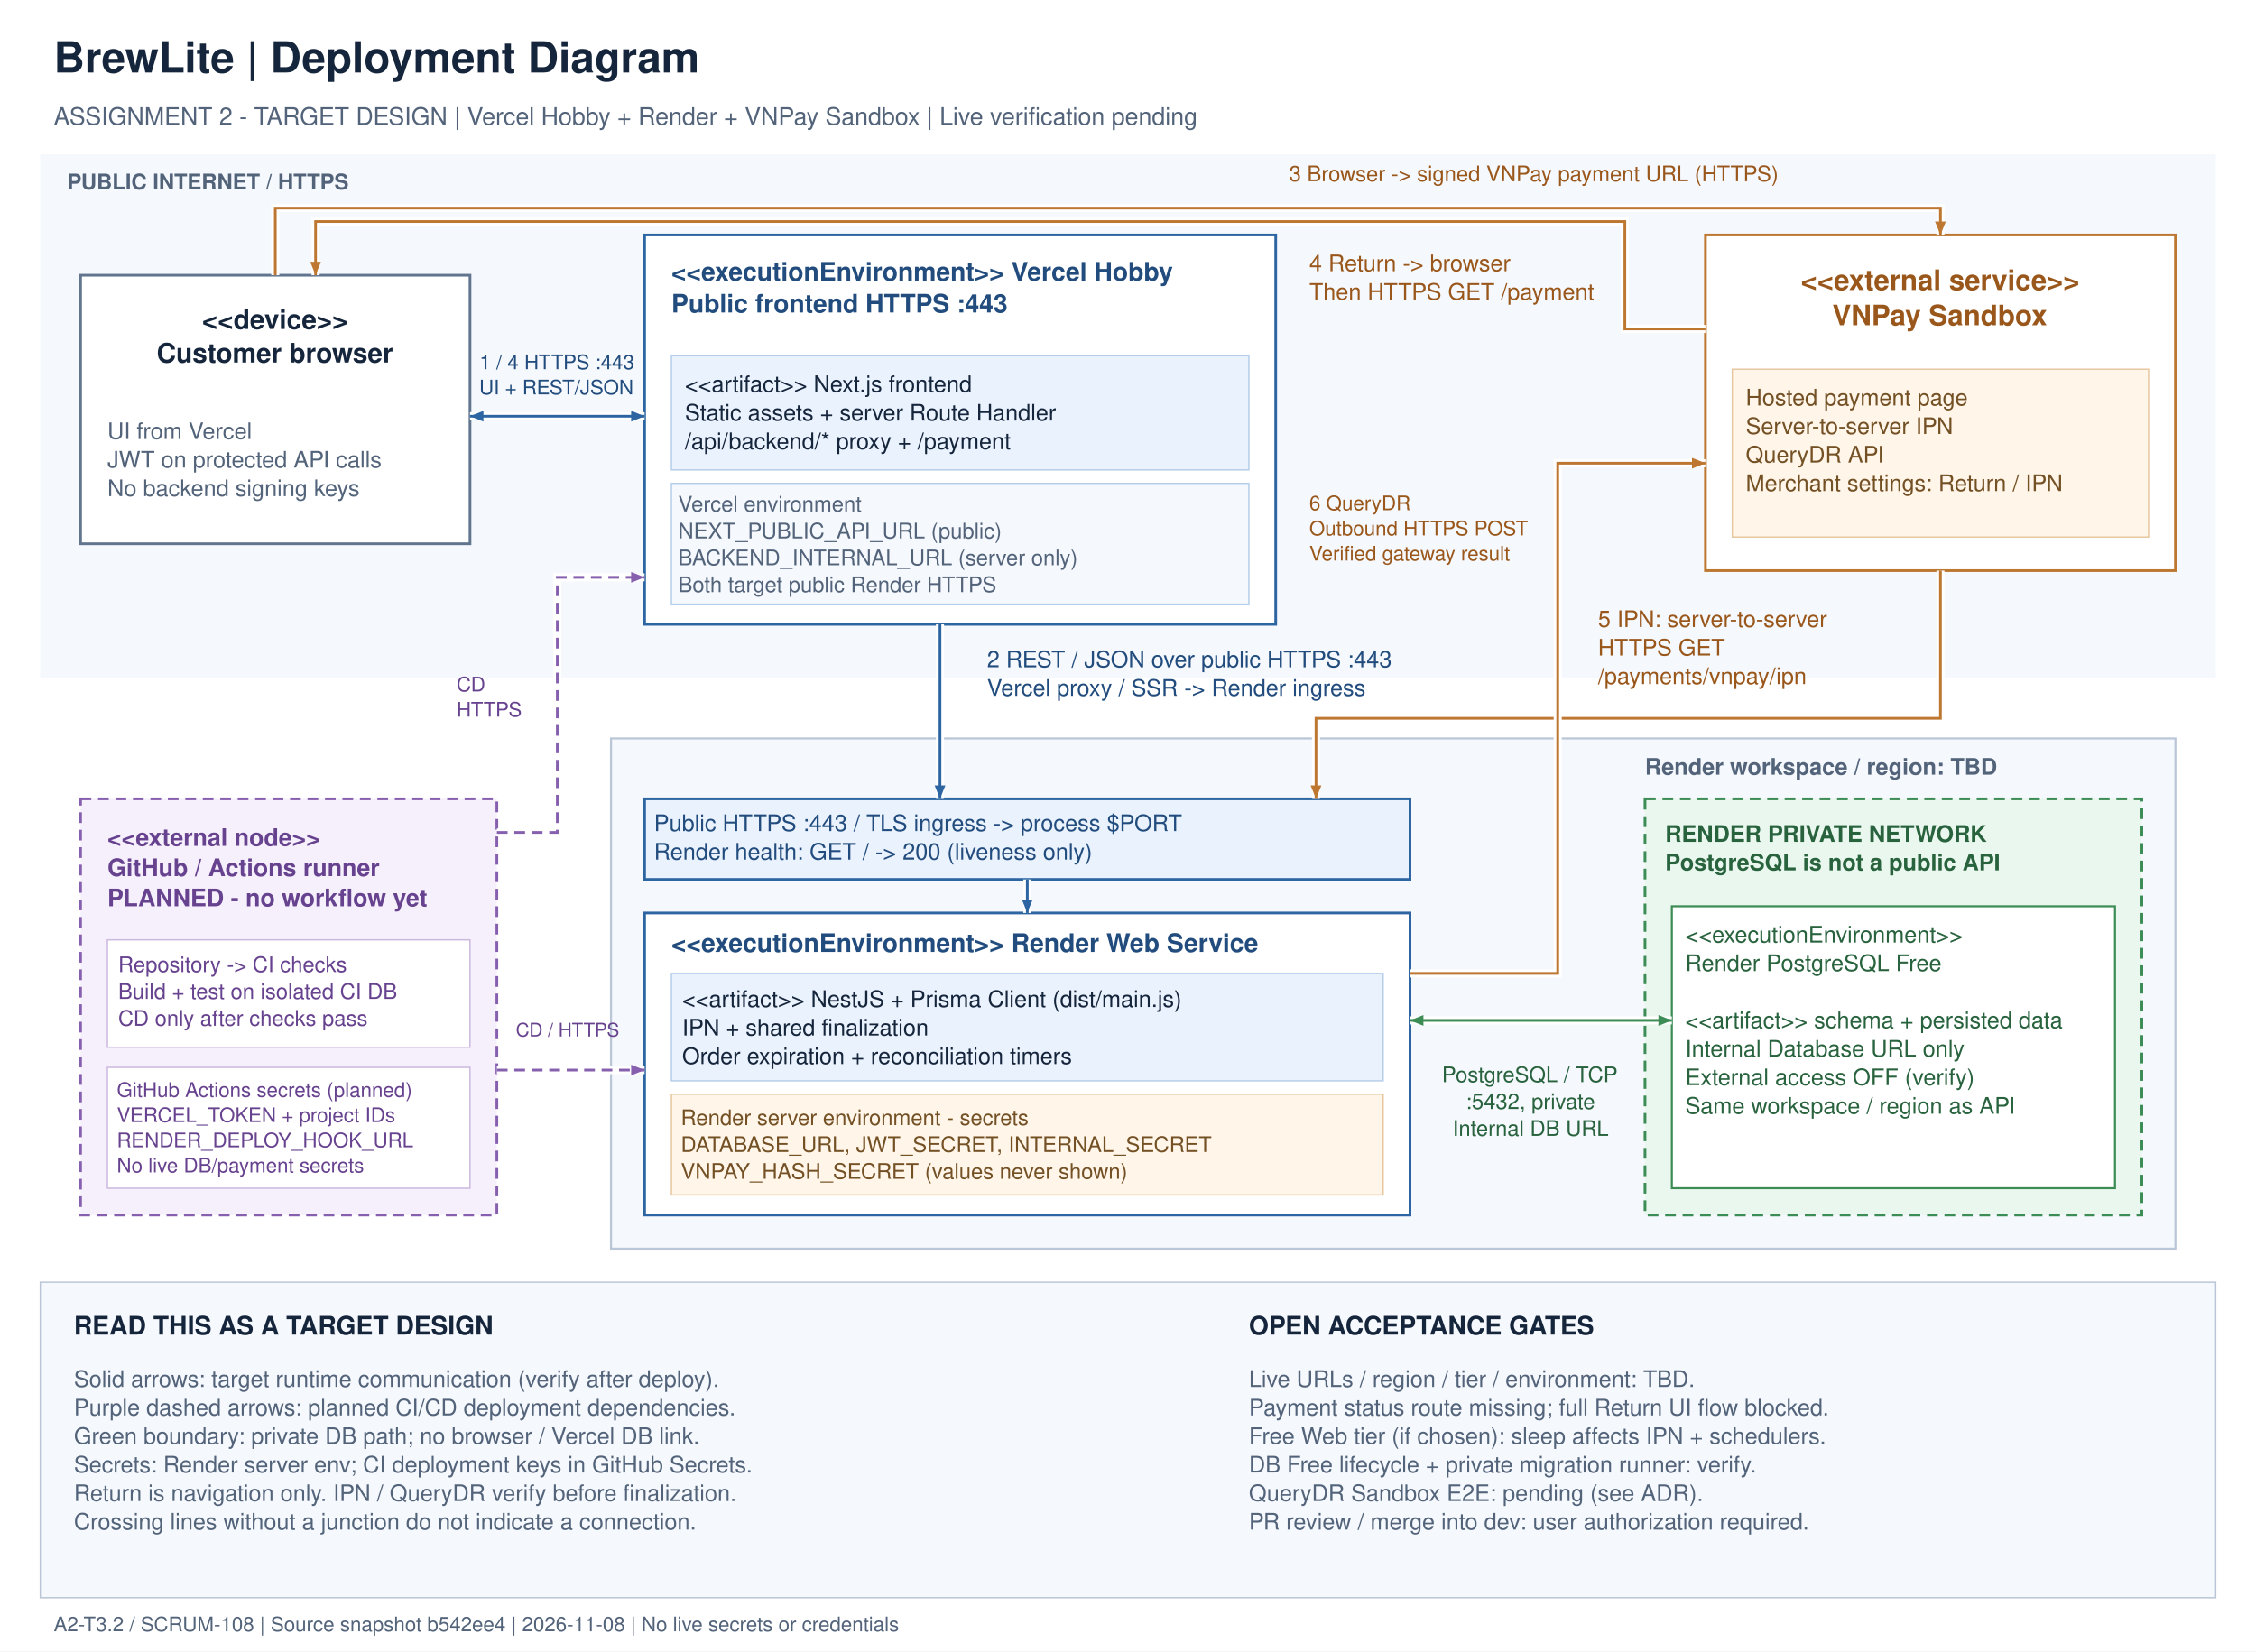
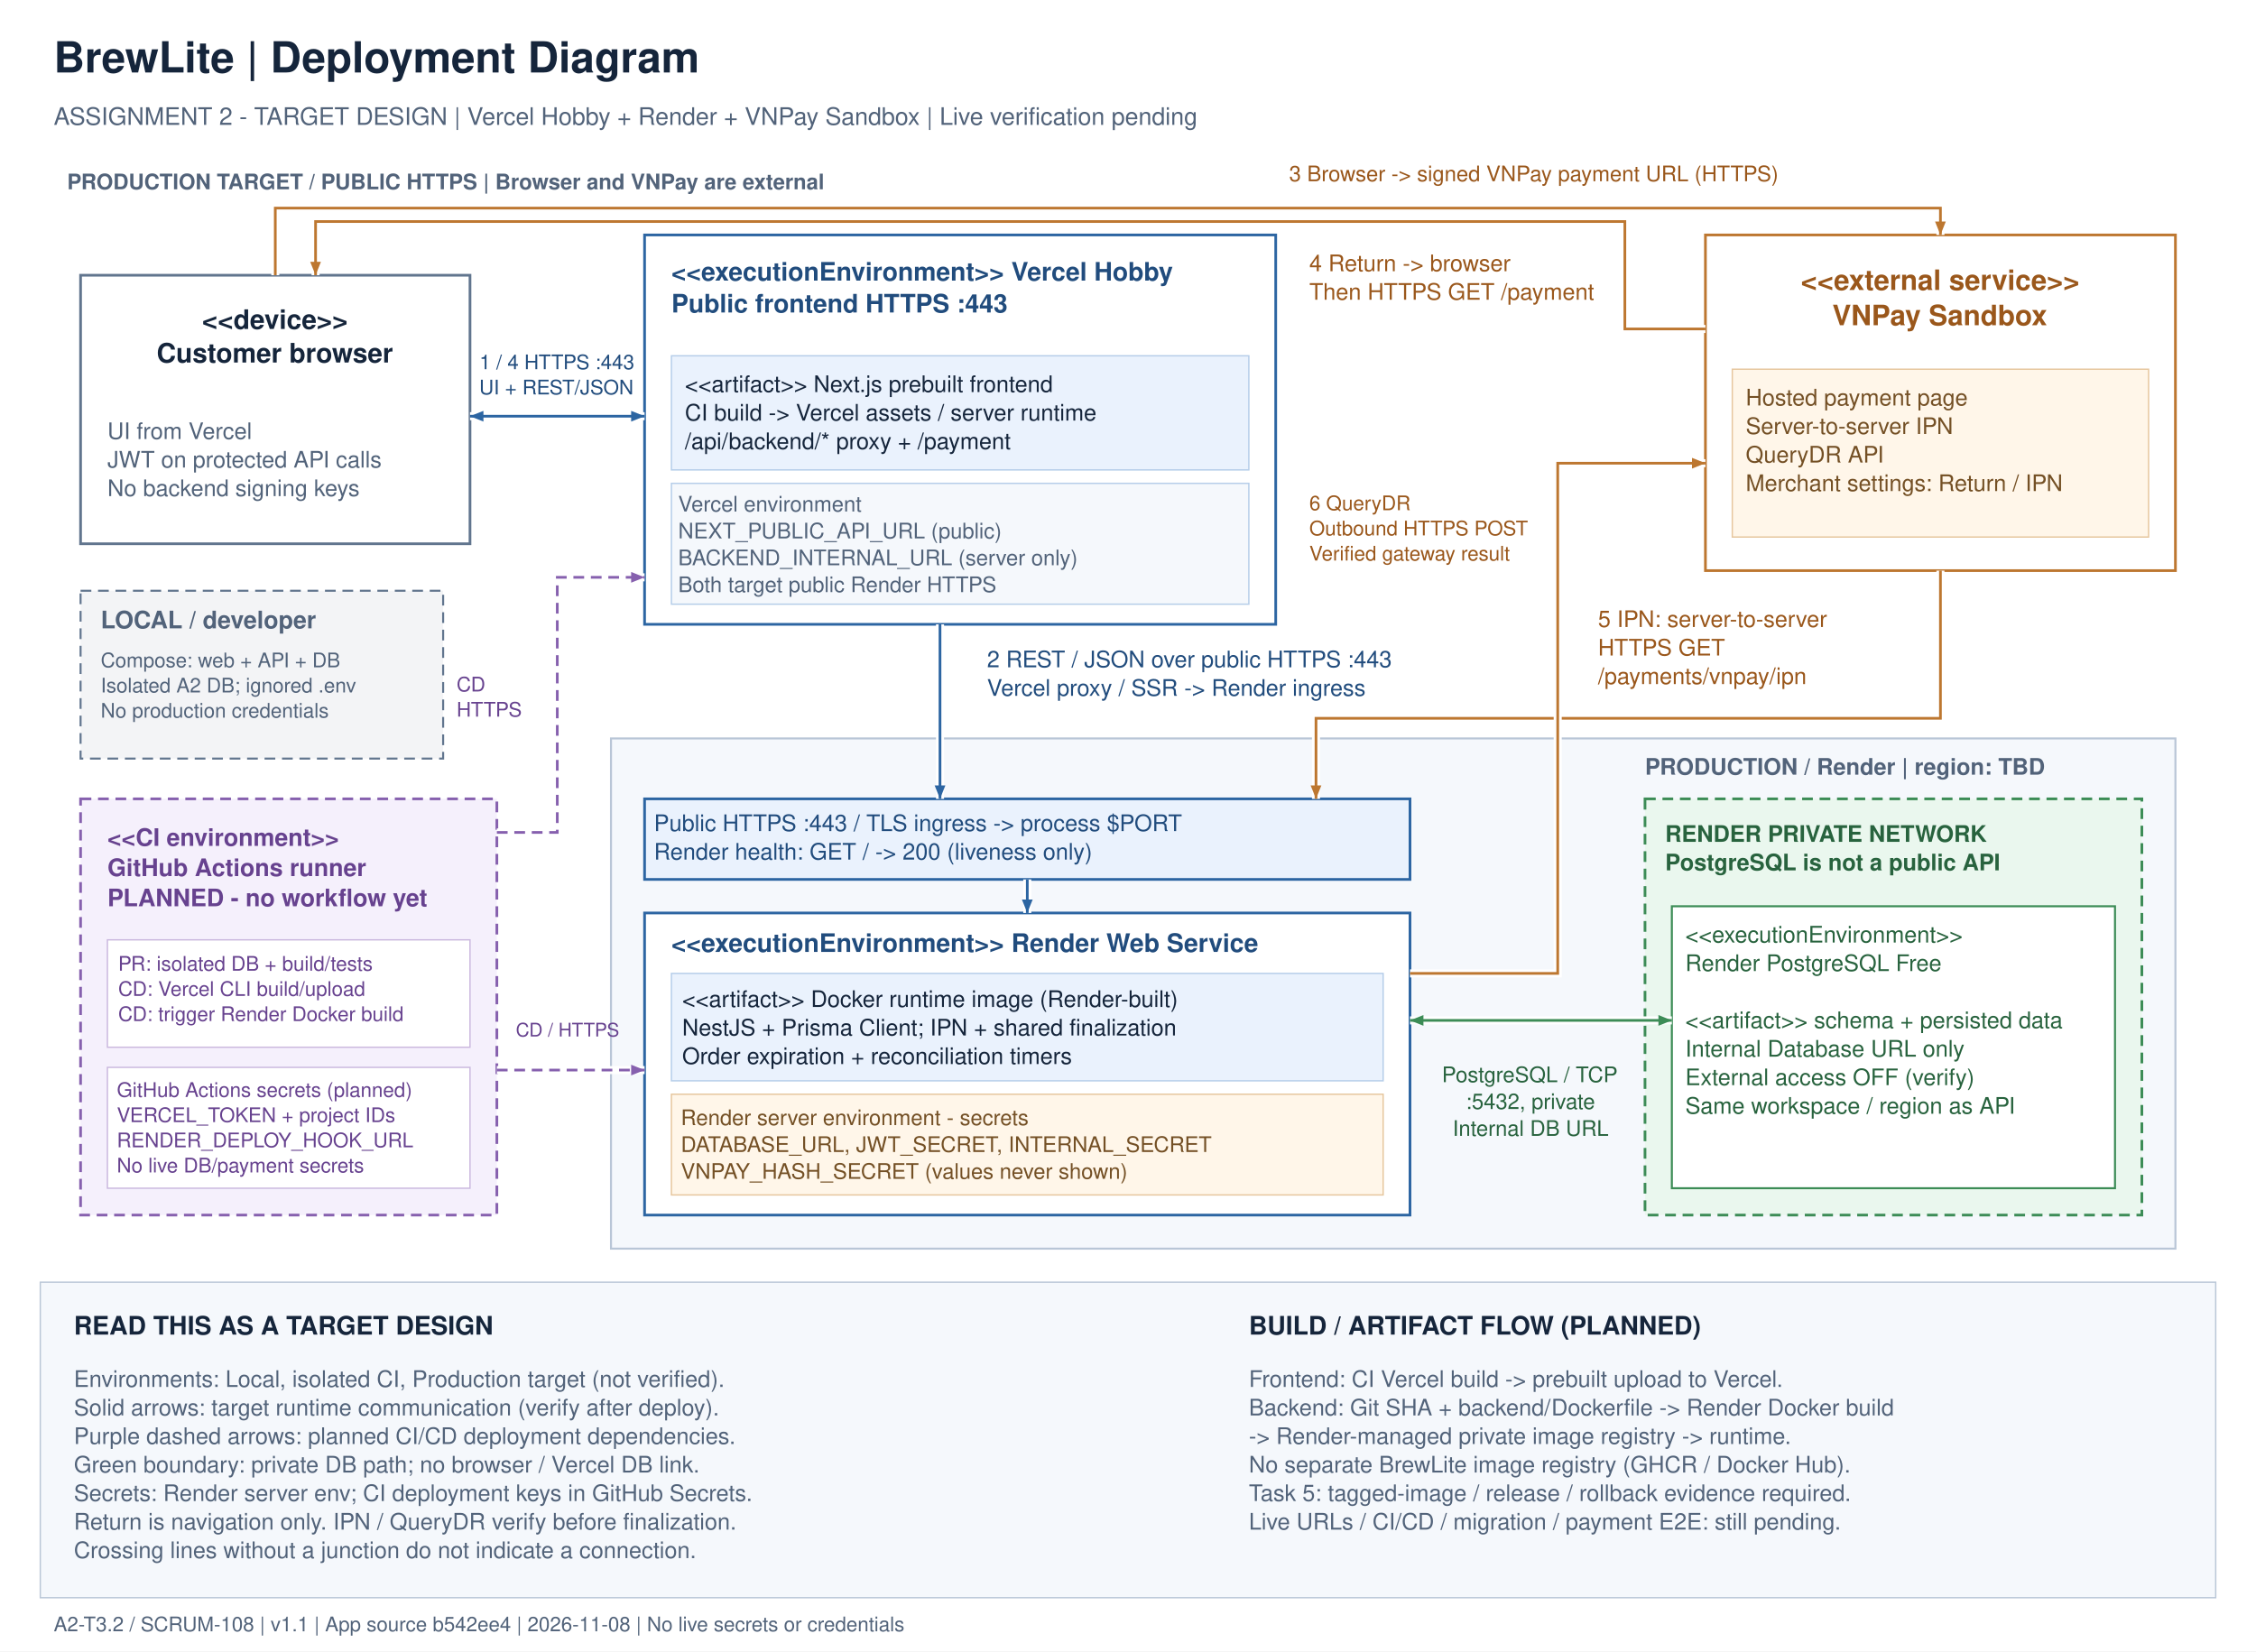
<svg xmlns="http://www.w3.org/2000/svg" width="1680" height="1230" viewBox="0 0 1680 1230" role="img" aria-labelledby="title desc">
  <rect width="1680" height="1230" fill="#ffffff" />
  <g id="title">
    <text x="40" y="54" font-family="Helvetica,Arial,sans-serif" font-size="32" font-weight="bold" fill="#15253b">BrewLite | Deployment Diagram</text>
  </g>
  <g id="subtitle">
    <text x="40" y="93" font-family="Helvetica,Arial,sans-serif" font-size="18" font-weight="normal" fill="#52637a">ASSIGNMENT 2 - TARGET DESIGN | Vercel Hobby + Render + VNPay Sandbox | Live verification pending</text>
  </g>
  <g id="public-boundary">
-     <rect x="30" y="115" width="1620" height="390" fill="#f5f8fc" stroke="none" stroke-width="1.5" />
-   </g>
+ </g>
  <g id="public-label">
-     <text x="50" y="141" font-family="Helvetica,Arial,sans-serif" font-size="16" font-weight="bold" fill="#52637a">PUBLIC INTERNET / HTTPS</text>
+     <text x="50" y="141" font-family="Helvetica,Arial,sans-serif" font-size="16" font-weight="bold" fill="#52637a">PRODUCTION TARGET / PUBLIC HTTPS | Browser and VNPay are external</text>
  </g>
  <g id="browser">
    <rect x="60" y="205" width="290" height="200" fill="#ffffff" stroke="#61758e" stroke-width="2" />
  </g>
  <g id="browser-heading">
    <text x="150.51" y="245" font-family="Helvetica,Arial,sans-serif" font-size="20" font-weight="bold" fill="#15253b">&lt;&lt;device&gt;&gt;</text>
    <text x="116.65" y="270" font-family="Helvetica,Arial,sans-serif" font-size="20" font-weight="bold" fill="#15253b">Customer browser</text>
  </g>
  <g id="browser-body">
    <text x="80" y="327" font-family="Helvetica,Arial,sans-serif" font-size="17" font-weight="normal" fill="#52637a">UI from Vercel</text>
    <text x="80" y="348.25" font-family="Helvetica,Arial,sans-serif" font-size="17" font-weight="normal" fill="#52637a">JWT on protected API calls</text>
    <text x="80" y="369.5" font-family="Helvetica,Arial,sans-serif" font-size="17" font-weight="normal" fill="#52637a">No backend signing keys</text>
  </g>
  <g id="vercel">
    <rect x="480" y="175" width="470" height="290" fill="#ffffff" stroke="#2c65a2" stroke-width="2" />
  </g>
  <g id="vercel-heading">
    <text x="500" y="209" font-family="Helvetica,Arial,sans-serif" font-size="19" font-weight="bold" fill="#214c7d">&lt;&lt;executionEnvironment&gt;&gt; Vercel Hobby</text>
    <text x="500" y="232.75" font-family="Helvetica,Arial,sans-serif" font-size="19" font-weight="bold" fill="#214c7d">Public frontend HTTPS :443</text>
  </g>
  <g id="next-artifact">
    <rect x="500" y="265" width="430" height="85" fill="#eaf2fd" stroke="#b5cde9" stroke-width="1" />
-     <text x="510" y="292" font-family="Helvetica,Arial,sans-serif" font-size="17" font-weight="normal" fill="#15253b">&lt;&lt;artifact&gt;&gt; Next.js frontend</text>
-     <text x="510" y="313.25" font-family="Helvetica,Arial,sans-serif" font-size="17" font-weight="normal" fill="#15253b">Static assets + server Route Handler</text>
+     <text x="510" y="292" font-family="Helvetica,Arial,sans-serif" font-size="17" font-weight="normal" fill="#15253b">&lt;&lt;artifact&gt;&gt; Next.js prebuilt frontend</text>
+     <text x="510" y="313.25" font-family="Helvetica,Arial,sans-serif" font-size="17" font-weight="normal" fill="#15253b">CI build -&gt; Vercel assets / server runtime</text>
    <text x="510" y="334.5" font-family="Helvetica,Arial,sans-serif" font-size="17" font-weight="normal" fill="#15253b">/api/backend/* proxy + /payment</text>
  </g>
  <g id="vercel-env">
    <rect x="500" y="360" width="430" height="90" fill="#f5f8fc" stroke="#b5cde9" stroke-width="1" />
    <text x="505" y="381" font-family="Helvetica,Arial,sans-serif" font-size="16" font-weight="normal" fill="#52637a">Vercel environment</text>
    <text x="505" y="401" font-family="Helvetica,Arial,sans-serif" font-size="16" font-weight="normal" fill="#52637a">NEXT_PUBLIC_API_URL (public)</text>
    <text x="505" y="421" font-family="Helvetica,Arial,sans-serif" font-size="16" font-weight="normal" fill="#52637a">BACKEND_INTERNAL_URL (server only)</text>
    <text x="505" y="441" font-family="Helvetica,Arial,sans-serif" font-size="16" font-weight="normal" fill="#52637a">Both target public Render HTTPS</text>
  </g>
  <g id="vnpay">
    <rect x="1270" y="175" width="350" height="250" fill="#ffffff" stroke="#bd7730" stroke-width="2" />
  </g>
  <g id="vnpay-heading">
    <text x="1341.09" y="216" font-family="Helvetica,Arial,sans-serif" font-size="21" font-weight="bold" fill="#9a571b">&lt;&lt;external service&gt;&gt;</text>
    <text x="1364.48" y="242.25" font-family="Helvetica,Arial,sans-serif" font-size="21" font-weight="bold" fill="#9a571b">VNPay Sandbox</text>
  </g>
  <g id="vnpay-body">
    <rect x="1290" y="275" width="310" height="125" fill="#fff6e9" stroke="#e6c69d" stroke-width="1" />
    <text x="1300" y="302" font-family="Helvetica,Arial,sans-serif" font-size="17" font-weight="normal" fill="#745025">Hosted payment page</text>
    <text x="1300" y="323.25" font-family="Helvetica,Arial,sans-serif" font-size="17" font-weight="normal" fill="#745025">Server-to-server IPN</text>
    <text x="1300" y="344.5" font-family="Helvetica,Arial,sans-serif" font-size="17" font-weight="normal" fill="#745025">QueryDR API</text>
    <text x="1300" y="365.75" font-family="Helvetica,Arial,sans-serif" font-size="17" font-weight="normal" fill="#745025">Merchant settings: Return / IPN</text>
  </g>
  <g id="render-boundary">
    <rect x="455" y="550" width="1165" height="380" fill="#f5f8fc" stroke="#b9c6d7" stroke-width="1.5" />
  </g>
  <g id="render-label">
-     <text x="1225" y="577" font-family="Helvetica,Arial,sans-serif" font-size="17" font-weight="bold" fill="#52637a">Render workspace / region: TBD</text>
+     <text x="1225" y="577" font-family="Helvetica,Arial,sans-serif" font-size="17" font-weight="bold" fill="#52637a">PRODUCTION / Render | region: TBD</text>
  </g>
  <g id="render-ingress">
    <rect x="480" y="595" width="570" height="60" fill="#eaf2fd" stroke="#2c65a2" stroke-width="2" />
    <text x="487" y="619" font-family="Helvetica,Arial,sans-serif" font-size="17" font-weight="normal" fill="#214c7d">Public HTTPS :443 / TLS ingress -&gt; process $PORT</text>
    <text x="487" y="640.25" font-family="Helvetica,Arial,sans-serif" font-size="17" font-weight="normal" fill="#214c7d">Render health: GET / -&gt; 200 (liveness only)</text>
  </g>
  <g id="render-runtime">
    <rect x="480" y="680" width="570" height="225" fill="#ffffff" stroke="#2c65a2" stroke-width="2" />
  </g>
  <g id="render-heading">
    <text x="500" y="709" font-family="Helvetica,Arial,sans-serif" font-size="19" font-weight="bold" fill="#214c7d">&lt;&lt;executionEnvironment&gt;&gt; Render Web Service</text>
  </g>
  <g id="nest-artifact">
    <rect x="500" y="725" width="530" height="80" fill="#eaf2fd" stroke="#b5cde9" stroke-width="1" />
-     <text x="508" y="750" font-family="Helvetica,Arial,sans-serif" font-size="17" font-weight="normal" fill="#15253b">&lt;&lt;artifact&gt;&gt; NestJS + Prisma Client (dist/main.js)</text>
-     <text x="508" y="771.25" font-family="Helvetica,Arial,sans-serif" font-size="17" font-weight="normal" fill="#15253b">IPN + shared finalization</text>
+     <text x="508" y="750" font-family="Helvetica,Arial,sans-serif" font-size="17" font-weight="normal" fill="#15253b">&lt;&lt;artifact&gt;&gt; Docker runtime image (Render-built)</text>
+     <text x="508" y="771.25" font-family="Helvetica,Arial,sans-serif" font-size="17" font-weight="normal" fill="#15253b">NestJS + Prisma Client; IPN + shared finalization</text>
    <text x="508" y="792.5" font-family="Helvetica,Arial,sans-serif" font-size="17" font-weight="normal" fill="#15253b">Order expiration + reconciliation timers</text>
  </g>
  <g id="render-secrets">
    <rect x="500" y="815" width="530" height="75" fill="#fff6e9" stroke="#e6c69d" stroke-width="1" />
    <text x="507" y="838" font-family="Helvetica,Arial,sans-serif" font-size="16" font-weight="normal" fill="#745025">Render server environment - secrets</text>
    <text x="507" y="858" font-family="Helvetica,Arial,sans-serif" font-size="16" font-weight="normal" fill="#745025">DATABASE_URL, JWT_SECRET, INTERNAL_SECRET</text>
    <text x="507" y="878" font-family="Helvetica,Arial,sans-serif" font-size="16" font-weight="normal" fill="#745025">VNPAY_HASH_SECRET (values never shown)</text>
  </g>
  <g id="private-boundary">
    <rect x="1225" y="595" width="370" height="310" fill="#eaf7ee" stroke="#3c8c56" stroke-width="2" stroke-dasharray="8 5" />
  </g>
  <g id="private-heading">
    <text x="1240" y="627" font-family="Helvetica,Arial,sans-serif" font-size="17" font-weight="bold" fill="#28633e">RENDER PRIVATE NETWORK</text>
    <text x="1240" y="648.25" font-family="Helvetica,Arial,sans-serif" font-size="17" font-weight="bold" fill="#28633e">PostgreSQL is not a public API</text>
  </g>
  <g id="postgres">
    <rect x="1245" y="675" width="330" height="210" fill="#ffffff" stroke="#3c8c56" stroke-width="1.5" />
    <text x="1255" y="702" font-family="Helvetica,Arial,sans-serif" font-size="17" font-weight="normal" fill="#28633e">&lt;&lt;executionEnvironment&gt;&gt;</text>
    <text x="1255" y="723.25" font-family="Helvetica,Arial,sans-serif" font-size="17" font-weight="normal" fill="#28633e">Render PostgreSQL Free</text>
    <text x="1255" y="744.5" font-family="Helvetica,Arial,sans-serif" font-size="17" font-weight="normal" fill="#28633e" />
    <text x="1255" y="765.75" font-family="Helvetica,Arial,sans-serif" font-size="17" font-weight="normal" fill="#28633e">&lt;&lt;artifact&gt;&gt; schema + persisted data</text>
    <text x="1255" y="787" font-family="Helvetica,Arial,sans-serif" font-size="17" font-weight="normal" fill="#28633e">Internal Database URL only</text>
    <text x="1255" y="808.25" font-family="Helvetica,Arial,sans-serif" font-size="17" font-weight="normal" fill="#28633e">External access OFF (verify)</text>
    <text x="1255" y="829.5" font-family="Helvetica,Arial,sans-serif" font-size="17" font-weight="normal" fill="#28633e">Same workspace / region as API</text>
  </g>
+   <g id="local-boundary">
+     <rect x="60" y="440" width="270" height="125" fill="#f3f4f6" stroke="#61758e" stroke-width="1.5" stroke-dasharray="8 5" />
+   </g>
+   <g id="local-heading">
+     <text x="75" y="468" font-family="Helvetica,Arial,sans-serif" font-size="18" font-weight="bold" fill="#52637a">LOCAL / developer</text>
+   </g>
+   <g id="local-body">
+     <text x="75" y="497" font-family="Helvetica,Arial,sans-serif" font-size="15" font-weight="normal" fill="#52637a">Compose: web + API + DB</text>
+     <text x="75" y="515.75" font-family="Helvetica,Arial,sans-serif" font-size="15" font-weight="normal" fill="#52637a">Isolated A2 DB; ignored .env</text>
+     <text x="75" y="534.5" font-family="Helvetica,Arial,sans-serif" font-size="15" font-weight="normal" fill="#52637a">No production credentials</text>
+   </g>
  <g id="actions">
    <rect x="60" y="595" width="310" height="310" fill="#f5f0fc" stroke="#8660ae" stroke-width="2" stroke-dasharray="8 5" />
  </g>
  <g id="actions-heading">
-     <text x="80" y="630" font-family="Helvetica,Arial,sans-serif" font-size="18" font-weight="bold" fill="#67428f">&lt;&lt;external node&gt;&gt;</text>
-     <text x="80" y="652.5" font-family="Helvetica,Arial,sans-serif" font-size="18" font-weight="bold" fill="#67428f">GitHub / Actions runner</text>
+     <text x="80" y="630" font-family="Helvetica,Arial,sans-serif" font-size="18" font-weight="bold" fill="#67428f">&lt;&lt;CI environment&gt;&gt;</text>
+     <text x="80" y="652.5" font-family="Helvetica,Arial,sans-serif" font-size="18" font-weight="bold" fill="#67428f">GitHub Actions runner</text>
    <text x="80" y="675" font-family="Helvetica,Arial,sans-serif" font-size="18" font-weight="bold" fill="#67428f">PLANNED - no workflow yet</text>
  </g>
  <g id="actions-body">
    <rect x="80" y="700" width="270" height="80" fill="#ffffff" stroke="#cab8de" stroke-width="1" />
-     <text x="88" y="724" font-family="Helvetica,Arial,sans-serif" font-size="16" font-weight="normal" fill="#67428f">Repository -&gt; CI checks</text>
-     <text x="88" y="744" font-family="Helvetica,Arial,sans-serif" font-size="16" font-weight="normal" fill="#67428f">Build + test on isolated CI DB</text>
-     <text x="88" y="764" font-family="Helvetica,Arial,sans-serif" font-size="16" font-weight="normal" fill="#67428f">CD only after checks pass</text>
+     <text x="88" y="723" font-family="Helvetica,Arial,sans-serif" font-size="15" font-weight="normal" fill="#67428f">PR: isolated DB + build/tests</text>
+     <text x="88" y="741.75" font-family="Helvetica,Arial,sans-serif" font-size="15" font-weight="normal" fill="#67428f">CD: Vercel CLI build/upload</text>
+     <text x="88" y="760.5" font-family="Helvetica,Arial,sans-serif" font-size="15" font-weight="normal" fill="#67428f">CD: trigger Render Docker build</text>
  </g>
  <g id="actions-secrets">
    <rect x="80" y="795" width="270" height="90" fill="#ffffff" stroke="#cab8de" stroke-width="1" />
    <text x="87" y="817" font-family="Helvetica,Arial,sans-serif" font-size="15" font-weight="normal" fill="#67428f">GitHub Actions secrets (planned)</text>
    <text x="87" y="835.75" font-family="Helvetica,Arial,sans-serif" font-size="15" font-weight="normal" fill="#67428f">VERCEL_TOKEN + project IDs</text>
    <text x="87" y="854.5" font-family="Helvetica,Arial,sans-serif" font-size="15" font-weight="normal" fill="#67428f">RENDER_DEPLOY_HOOK_URL</text>
    <text x="87" y="873.25" font-family="Helvetica,Arial,sans-serif" font-size="15" font-weight="normal" fill="#67428f">No live DB/payment secrets</text>
  </g>
  <g id="label-1">
    <text x="357.055" y="275" font-family="Helvetica,Arial,sans-serif" font-size="15" font-weight="normal" fill="#214c7d">1 / 4 HTTPS :443</text>
    <text x="356.86" y="293.75" font-family="Helvetica,Arial,sans-serif" font-size="15" font-weight="normal" fill="#214c7d">UI + REST/JSON</text>
  </g>
  <g id="label-2">
    <text x="735" y="497" font-family="Helvetica,Arial,sans-serif" font-size="17" font-weight="normal" fill="#214c7d">2 REST / JSON over public HTTPS :443</text>
    <text x="735" y="518.25" font-family="Helvetica,Arial,sans-serif" font-size="17" font-weight="normal" fill="#214c7d">Vercel proxy / SSR -&gt; Render ingress</text>
  </g>
  <g id="label-3">
    <text x="960" y="135" font-family="Helvetica,Arial,sans-serif" font-size="16" font-weight="normal" fill="#9a571b">3 Browser -&gt; signed VNPay payment URL (HTTPS)</text>
  </g>
  <g id="label-4">
    <text x="975" y="202" font-family="Helvetica,Arial,sans-serif" font-size="17" font-weight="normal" fill="#9a571b">4 Return -&gt; browser</text>
    <text x="975" y="223.25" font-family="Helvetica,Arial,sans-serif" font-size="17" font-weight="normal" fill="#9a571b">Then HTTPS GET /payment</text>
  </g>
  <g id="label-5">
    <text x="1190" y="467" font-family="Helvetica,Arial,sans-serif" font-size="17" font-weight="normal" fill="#9a571b">5 IPN: server-to-server</text>
    <text x="1190" y="488.25" font-family="Helvetica,Arial,sans-serif" font-size="17" font-weight="normal" fill="#9a571b">HTTPS GET</text>
    <text x="1190" y="509.5" font-family="Helvetica,Arial,sans-serif" font-size="17" font-weight="normal" fill="#9a571b">/payments/vnpay/ipn</text>
  </g>
  <g id="label-6">
    <text x="975" y="380" font-family="Helvetica,Arial,sans-serif" font-size="15" font-weight="normal" fill="#9a571b">6 QueryDR</text>
    <text x="975" y="398.75" font-family="Helvetica,Arial,sans-serif" font-size="15" font-weight="normal" fill="#9a571b">Outbound HTTPS POST</text>
    <text x="975" y="417.5" font-family="Helvetica,Arial,sans-serif" font-size="15" font-weight="normal" fill="#9a571b">Verified gateway result</text>
  </g>
  <g id="label-db">
    <text x="1073.75" y="806" font-family="Helvetica,Arial,sans-serif" font-size="16" font-weight="normal" fill="#28633e">PostgreSQL / TCP</text>
    <text x="1091.53" y="826" font-family="Helvetica,Arial,sans-serif" font-size="16" font-weight="normal" fill="#28633e">:5432, private</text>
    <text x="1081.76" y="846" font-family="Helvetica,Arial,sans-serif" font-size="16" font-weight="normal" fill="#28633e">Internal DB URL</text>
  </g>
  <g id="label-cd-vercel">
    <text x="340" y="515" font-family="Helvetica,Arial,sans-serif" font-size="15" font-weight="normal" fill="#67428f">CD</text>
    <text x="340" y="533.75" font-family="Helvetica,Arial,sans-serif" font-size="15" font-weight="normal" fill="#67428f">HTTPS</text>
  </g>
  <g id="label-cd-render">
    <text x="384.108" y="772" font-family="Helvetica,Arial,sans-serif" font-size="14" font-weight="normal" fill="#67428f">CD / HTTPS</text>
  </g>
  <g id="legend">
    <rect x="30" y="955" width="1620" height="235" fill="#f5f8fc" stroke="#b9c6d7" stroke-width="1" />
  </g>
  <g id="legend-heading">
    <text x="55" y="994" font-family="Helvetica,Arial,sans-serif" font-size="19" font-weight="bold" fill="#15253b">READ THIS AS A TARGET DESIGN</text>
  </g>
  <g id="legend-body">
-     <text x="55" y="1033" font-family="Helvetica,Arial,sans-serif" font-size="17" font-weight="normal" fill="#52637a">Solid arrows: target runtime communication (verify after deploy).</text>
-     <text x="55" y="1054.25" font-family="Helvetica,Arial,sans-serif" font-size="17" font-weight="normal" fill="#52637a">Purple dashed arrows: planned CI/CD deployment dependencies.</text>
-     <text x="55" y="1075.5" font-family="Helvetica,Arial,sans-serif" font-size="17" font-weight="normal" fill="#52637a">Green boundary: private DB path; no browser / Vercel DB link.</text>
-     <text x="55" y="1096.75" font-family="Helvetica,Arial,sans-serif" font-size="17" font-weight="normal" fill="#52637a">Secrets: Render server env; CI deployment keys in GitHub Secrets.</text>
-     <text x="55" y="1118" font-family="Helvetica,Arial,sans-serif" font-size="17" font-weight="normal" fill="#52637a">Return is navigation only. IPN / QueryDR verify before finalization.</text>
-     <text x="55" y="1139.25" font-family="Helvetica,Arial,sans-serif" font-size="17" font-weight="normal" fill="#52637a">Crossing lines without a junction do not indicate a connection.</text>
+     <text x="55" y="1033" font-family="Helvetica,Arial,sans-serif" font-size="17" font-weight="normal" fill="#52637a">Environments: Local, isolated CI, Production target (not verified).</text>
+     <text x="55" y="1054.25" font-family="Helvetica,Arial,sans-serif" font-size="17" font-weight="normal" fill="#52637a">Solid arrows: target runtime communication (verify after deploy).</text>
+     <text x="55" y="1075.5" font-family="Helvetica,Arial,sans-serif" font-size="17" font-weight="normal" fill="#52637a">Purple dashed arrows: planned CI/CD deployment dependencies.</text>
+     <text x="55" y="1096.75" font-family="Helvetica,Arial,sans-serif" font-size="17" font-weight="normal" fill="#52637a">Green boundary: private DB path; no browser / Vercel DB link.</text>
+     <text x="55" y="1118" font-family="Helvetica,Arial,sans-serif" font-size="17" font-weight="normal" fill="#52637a">Secrets: Render server env; CI deployment keys in GitHub Secrets.</text>
+     <text x="55" y="1139.25" font-family="Helvetica,Arial,sans-serif" font-size="17" font-weight="normal" fill="#52637a">Return is navigation only. IPN / QueryDR verify before finalization.</text>
+     <text x="55" y="1160.5" font-family="Helvetica,Arial,sans-serif" font-size="17" font-weight="normal" fill="#52637a">Crossing lines without a junction do not indicate a connection.</text>
  </g>
  <g id="gates-heading">
-     <text x="930" y="994" font-family="Helvetica,Arial,sans-serif" font-size="19" font-weight="bold" fill="#15253b">OPEN ACCEPTANCE GATES</text>
+     <text x="930" y="994" font-family="Helvetica,Arial,sans-serif" font-size="19" font-weight="bold" fill="#15253b">BUILD / ARTIFACT FLOW (PLANNED)</text>
  </g>
  <g id="gates-body">
-     <text x="930" y="1033" font-family="Helvetica,Arial,sans-serif" font-size="17" font-weight="normal" fill="#52637a">Live URLs / region / tier / environment: TBD.</text>
-     <text x="930" y="1054.25" font-family="Helvetica,Arial,sans-serif" font-size="17" font-weight="normal" fill="#52637a">Payment status route missing; full Return UI flow blocked.</text>
-     <text x="930" y="1075.5" font-family="Helvetica,Arial,sans-serif" font-size="17" font-weight="normal" fill="#52637a">Free Web tier (if chosen): sleep affects IPN + schedulers.</text>
-     <text x="930" y="1096.75" font-family="Helvetica,Arial,sans-serif" font-size="17" font-weight="normal" fill="#52637a">DB Free lifecycle + private migration runner: verify.</text>
-     <text x="930" y="1118" font-family="Helvetica,Arial,sans-serif" font-size="17" font-weight="normal" fill="#52637a">QueryDR Sandbox E2E: pending (see ADR).</text>
-     <text x="930" y="1139.25" font-family="Helvetica,Arial,sans-serif" font-size="17" font-weight="normal" fill="#52637a">PR review / merge into dev: user authorization required.</text>
+     <text x="930" y="1033" font-family="Helvetica,Arial,sans-serif" font-size="17" font-weight="normal" fill="#52637a">Frontend: CI Vercel build -&gt; prebuilt upload to Vercel.</text>
+     <text x="930" y="1054.25" font-family="Helvetica,Arial,sans-serif" font-size="17" font-weight="normal" fill="#52637a">Backend: Git SHA + backend/Dockerfile -&gt; Render Docker build</text>
+     <text x="930" y="1075.5" font-family="Helvetica,Arial,sans-serif" font-size="17" font-weight="normal" fill="#52637a">-&gt; Render-managed private image registry -&gt; runtime.</text>
+     <text x="930" y="1096.75" font-family="Helvetica,Arial,sans-serif" font-size="17" font-weight="normal" fill="#52637a">No separate BrewLite image registry (GHCR / Docker Hub).</text>
+     <text x="930" y="1118" font-family="Helvetica,Arial,sans-serif" font-size="17" font-weight="normal" fill="#52637a">Task 5: tagged-image / release / rollback evidence required.</text>
+     <text x="930" y="1139.25" font-family="Helvetica,Arial,sans-serif" font-size="17" font-weight="normal" fill="#52637a">Live URLs / CI/CD / migration / payment E2E: still pending.</text>
  </g>
  <g id="footer">
-     <text x="40" y="1215" font-family="Helvetica,Arial,sans-serif" font-size="15" font-weight="normal" fill="#52637a">A2-T3.2 / SCRUM-108 | Source snapshot b542ee4 | 2026-11-08 | No live secrets or credentials</text>
+     <text x="40" y="1215" font-family="Helvetica,Arial,sans-serif" font-size="15" font-weight="normal" fill="#52637a">A2-T3.2 / SCRUM-108 | v1.1 | App source b542ee4 | 2026-11-08 | No live secrets or credentials</text>
  </g>
  <g id="flow-1">
    <polyline points="350,310 480,310" fill="none" stroke="#ffffff" stroke-width="6" />
    <polyline points="350,310 480,310" fill="none" stroke="#2c65a2" stroke-width="2" />
    <polygon points="480,310 470,306 470,314" fill="#2c65a2" />
    <polygon points="350,310 360,314 360,306" fill="#2c65a2" />
  </g>
  <g id="flow-2">
    <polyline points="700,465 700,595" fill="none" stroke="#ffffff" stroke-width="6" />
    <polyline points="700,465 700,595" fill="none" stroke="#2c65a2" stroke-width="2" />
    <polygon points="700,595 704,585 696,585" fill="#2c65a2" />
  </g>
  <g id="flow-3">
    <polyline points="205,205 205,155 1445,155 1445,175" fill="none" stroke="#ffffff" stroke-width="6" />
    <polyline points="205,205 205,155 1445,155 1445,175" fill="none" stroke="#bd7730" stroke-width="2" />
    <polygon points="1445,175 1449,165 1441,165" fill="#bd7730" />
  </g>
  <g id="flow-4">
    <polyline points="1270,245 1210,245 1210,165 235,165 235,205" fill="none" stroke="#ffffff" stroke-width="6" />
    <polyline points="1270,245 1210,245 1210,165 235,165 235,205" fill="none" stroke="#bd7730" stroke-width="2" />
    <polygon points="235,205 239,195 231,195" fill="#bd7730" />
  </g>
  <g id="flow-5">
    <polyline points="1445,425 1445,535 980,535 980,595" fill="none" stroke="#ffffff" stroke-width="6" />
    <polyline points="1445,425 1445,535 980,535 980,595" fill="none" stroke="#bd7730" stroke-width="2" />
    <polygon points="980,595 984,585 976,585" fill="#bd7730" />
  </g>
  <g id="flow-6">
    <polyline points="1050,725 1160,725 1160,345 1270,345" fill="none" stroke="#ffffff" stroke-width="6" />
    <polyline points="1050,725 1160,725 1160,345 1270,345" fill="none" stroke="#bd7730" stroke-width="2" />
    <polygon points="1270,345 1260,341 1260,349" fill="#bd7730" />
  </g>
  <g id="flow-ingress">
    <polyline points="765,655 765,680" fill="none" stroke="#ffffff" stroke-width="6" />
    <polyline points="765,655 765,680" fill="none" stroke="#2c65a2" stroke-width="2" />
    <polygon points="765,680 769,670 761,670" fill="#2c65a2" />
  </g>
  <g id="flow-db">
    <polyline points="1050,760 1245,760" fill="none" stroke="#ffffff" stroke-width="6" />
    <polyline points="1050,760 1245,760" fill="none" stroke="#3c8c56" stroke-width="2" />
    <polygon points="1245,760 1235,756 1235,764" fill="#3c8c56" />
    <polygon points="1050,760 1060,764 1060,756" fill="#3c8c56" />
  </g>
  <g id="deploy-vercel">
    <polyline points="370,620 415,620 415,430 480,430" fill="none" stroke="#ffffff" stroke-width="6" />
    <polyline points="370,620 415,620 415,430 480,430" fill="none" stroke="#8660ae" stroke-width="2" stroke-dasharray="8 5" />
    <polygon points="480,430 470,426 470,434" fill="#8660ae" />
  </g>
  <g id="deploy-render">
    <polyline points="370,797 480,797" fill="none" stroke="#ffffff" stroke-width="6" />
    <polyline points="370,797 480,797" fill="none" stroke="#8660ae" stroke-width="2" stroke-dasharray="8 5" />
    <polygon points="480,797 470,793 470,801" fill="#8660ae" />
  </g>
</svg>
